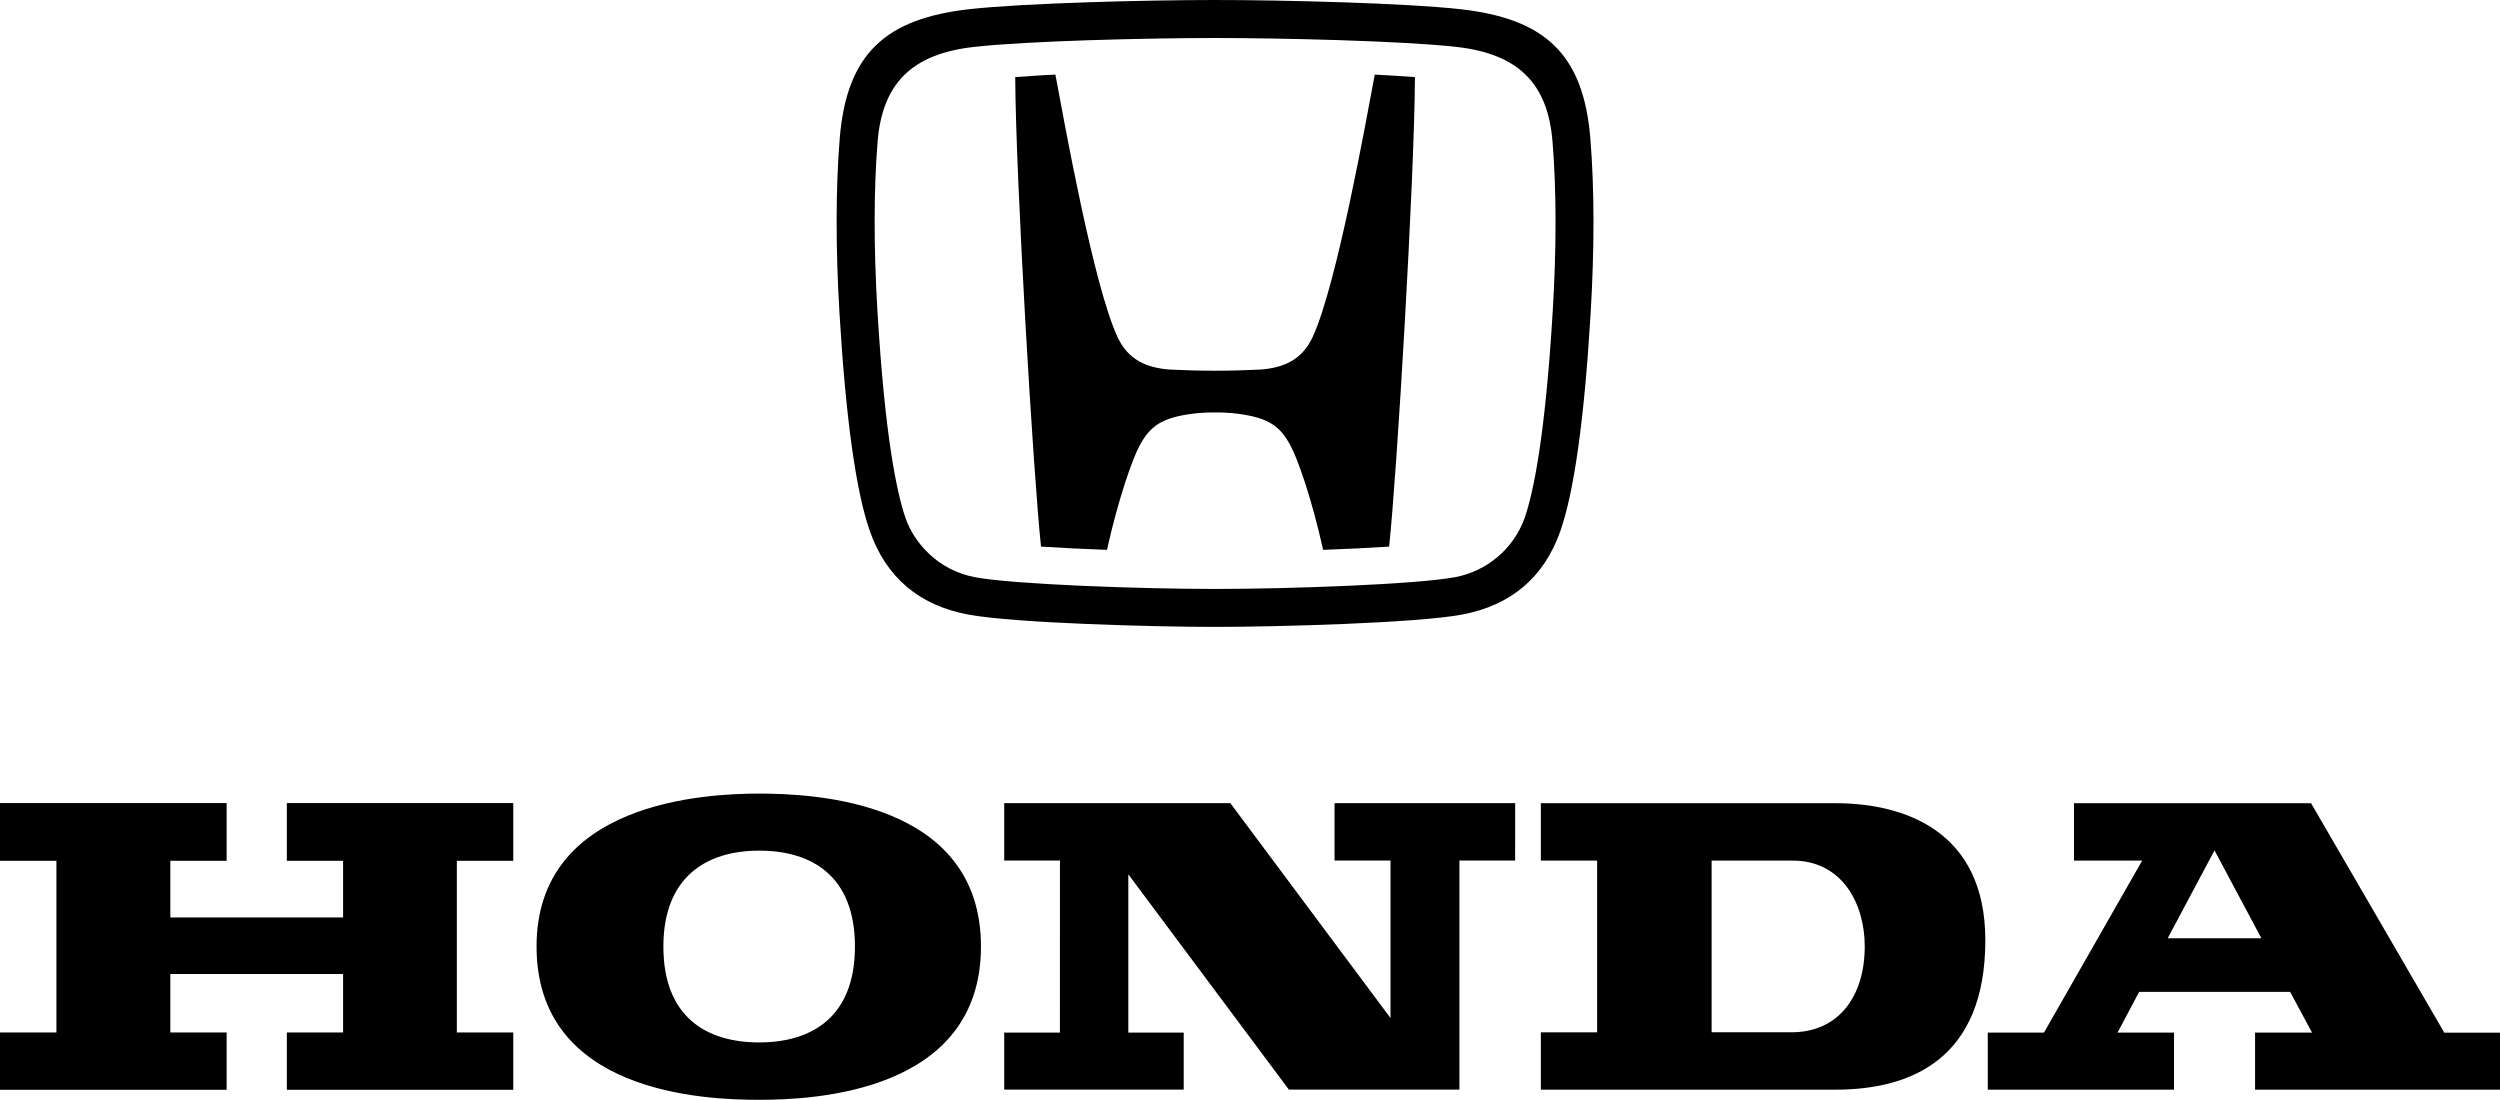
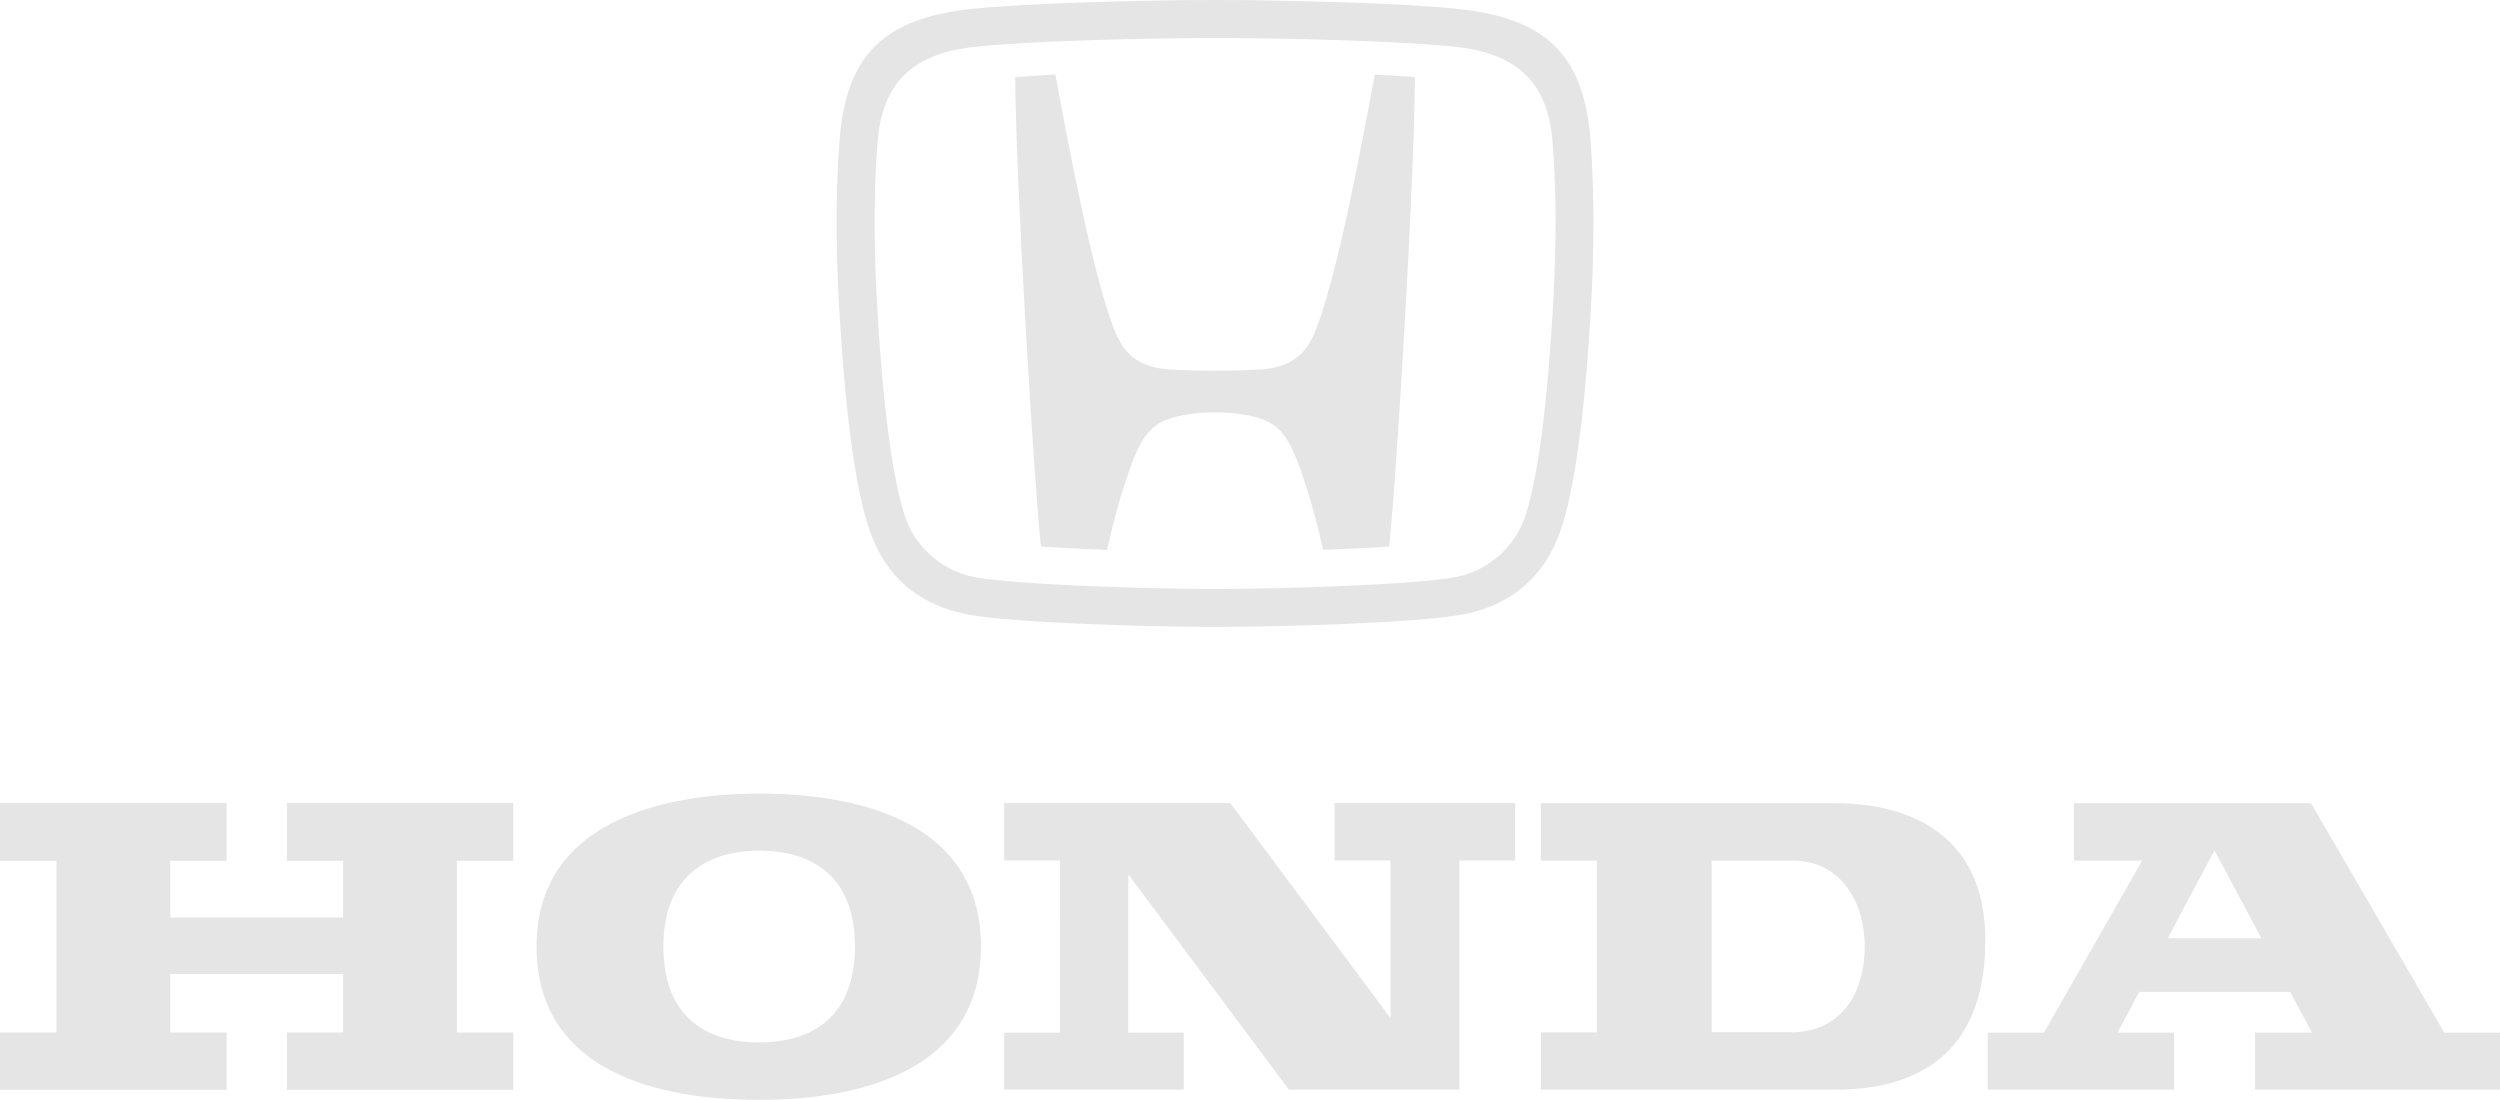
- <svg xmlns="http://www.w3.org/2000/svg" viewBox="0 0 46.044 20.257" fill="currentColor">
+ <svg xmlns="http://www.w3.org/2000/svg" viewBox="0 0 46.044 20.257" fill="#e5e5e5">
  <path d="M28.379 14.793h5.426c1.267 0 2.76.509 2.76 2.522 0 2.187-1.364 2.754-2.76 2.754h-5.426v-1.056h1.036V15.85h-1.036v-1.057zm3.144 4.219h1.475c.869 0 1.346-.669 1.346-1.581 0-.79-.416-1.581-1.33-1.581h-1.49v3.162M13.982 14.616c.992 0 4.085.127 4.085 2.816 0 2.69-3.079 2.824-4.085 2.824-1.007 0-4.1-.12-4.1-2.824.001-2.665 3.108-2.816 4.1-2.816zm-1.764 2.817c0 1.303.798 1.766 1.764 1.766.981 0 1.764-.478 1.764-1.766 0-1.304-.798-1.766-1.764-1.766-.982 0-1.764.493-1.764 1.766M0 19.015h1.039v-3.161H0V14.79h4.174v1.064H3.137v1.043h3.182v-1.043H5.283V14.79h4.17v1.064H8.414v3.161h1.039v1.056h-4.17v-1.056h1.036v-1.076H3.137v1.076h1.037v1.056H0v-1.056M21.801 20.068h-3.306v-1.05h1.026l.001-3.169h-1.027v-1.057h4.165l2.95 3.958v-2.901h-1.031v-1.057h3.327l-.001 1.057h-1.026v4.219h-3.141l-2.957-3.965v2.915h1.02v1.05M46.044 19.018v1.051h-4.511v-1.051h1.049l-.403-.75h-2.781l-.398.75h1.04v1.051h-3.43v-1.051h1.035l1.809-3.168h-1.256v-1.057h4.366l2.454 4.226h1.026zm-4.395-1.738l-.863-1.618-.862 1.618h1.725" />
  <path d="M22.379 7.596c-.15 0-.301.008-.42.024-.565.076-.777.223-.976.598-.129.242-.388.975-.595 1.909a42.292 42.292 0 0 1-1.215-.06c-.141-1.312-.466-6.773-.475-8.647.229-.015.472-.035.74-.046.162.866.702 3.884 1.144 4.833.196.423.538.567.957.599a16.25 16.25 0 0 0 1.681 0c.418-.032.76-.176.956-.599.441-.949.981-3.966 1.144-4.833.268.012.512.031.74.046-.009 1.875-.333 7.335-.476 8.647-.362.024-.78.044-1.215.06-.207-.935-.466-1.667-.595-1.909-.198-.375-.41-.522-.976-.598a3.291 3.291 0 0 0-.419-.024" />
  <path d="M22.379 11.546c-1.127 0-3.703-.069-4.551-.228-.901-.169-1.509-.686-1.807-1.536-.255-.725-.443-2.071-.559-4.001-.072-1.209-.071-2.295.003-3.225.128-1.583.859-2.214 2.388-2.387C18.875.055 21.159 0 22.379 0s3.504.055 4.524.17c1.529.173 2.261.804 2.388 2.387.075.93.076 2.016.004 3.225-.115 1.93-.303 3.276-.558 4.001-.299.85-.906 1.366-1.809 1.536-.845.158-3.422.227-4.549.227zm4.421-.916a1.695 1.695 0 0 0 1.277-1.08c.16-.457.381-1.488.52-3.812.071-1.177.07-2.229-.003-3.127-.086-1.074-.628-1.618-1.769-1.747C25.831.752 23.584.7 22.379.7s-3.452.052-4.447.165c-1.14.129-1.682.673-1.769 1.747-.072.898-.072 1.95-.002 3.127.139 2.324.36 3.354.52 3.812.154.438.584.949 1.276 1.08.713.133 3.056.216 4.422.216s3.708-.083 4.421-.217" />
</svg>
